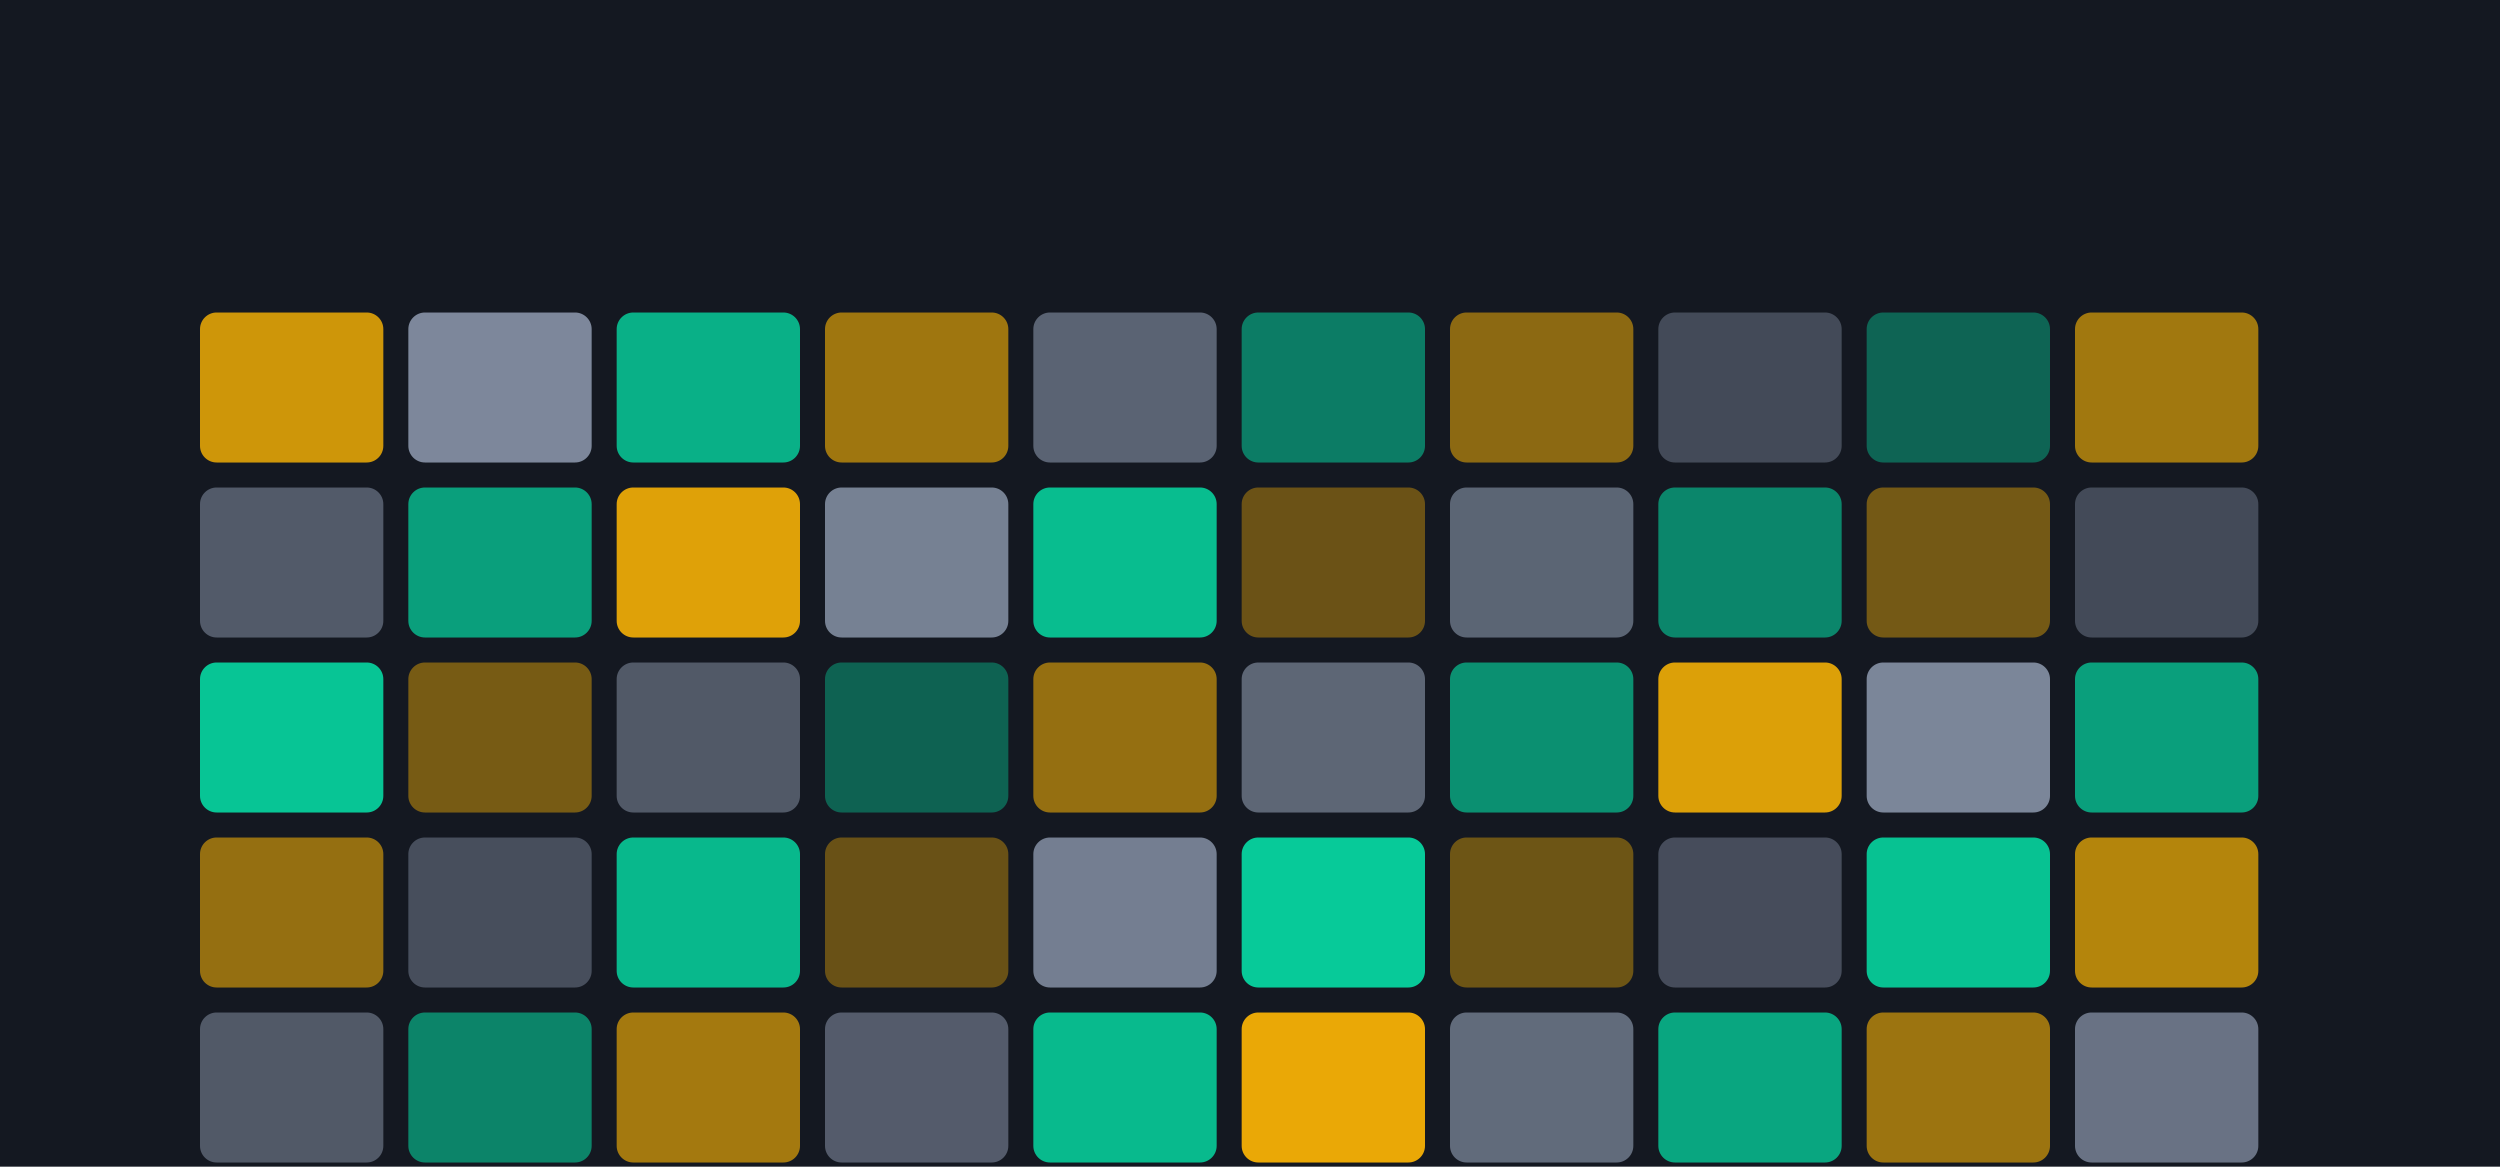
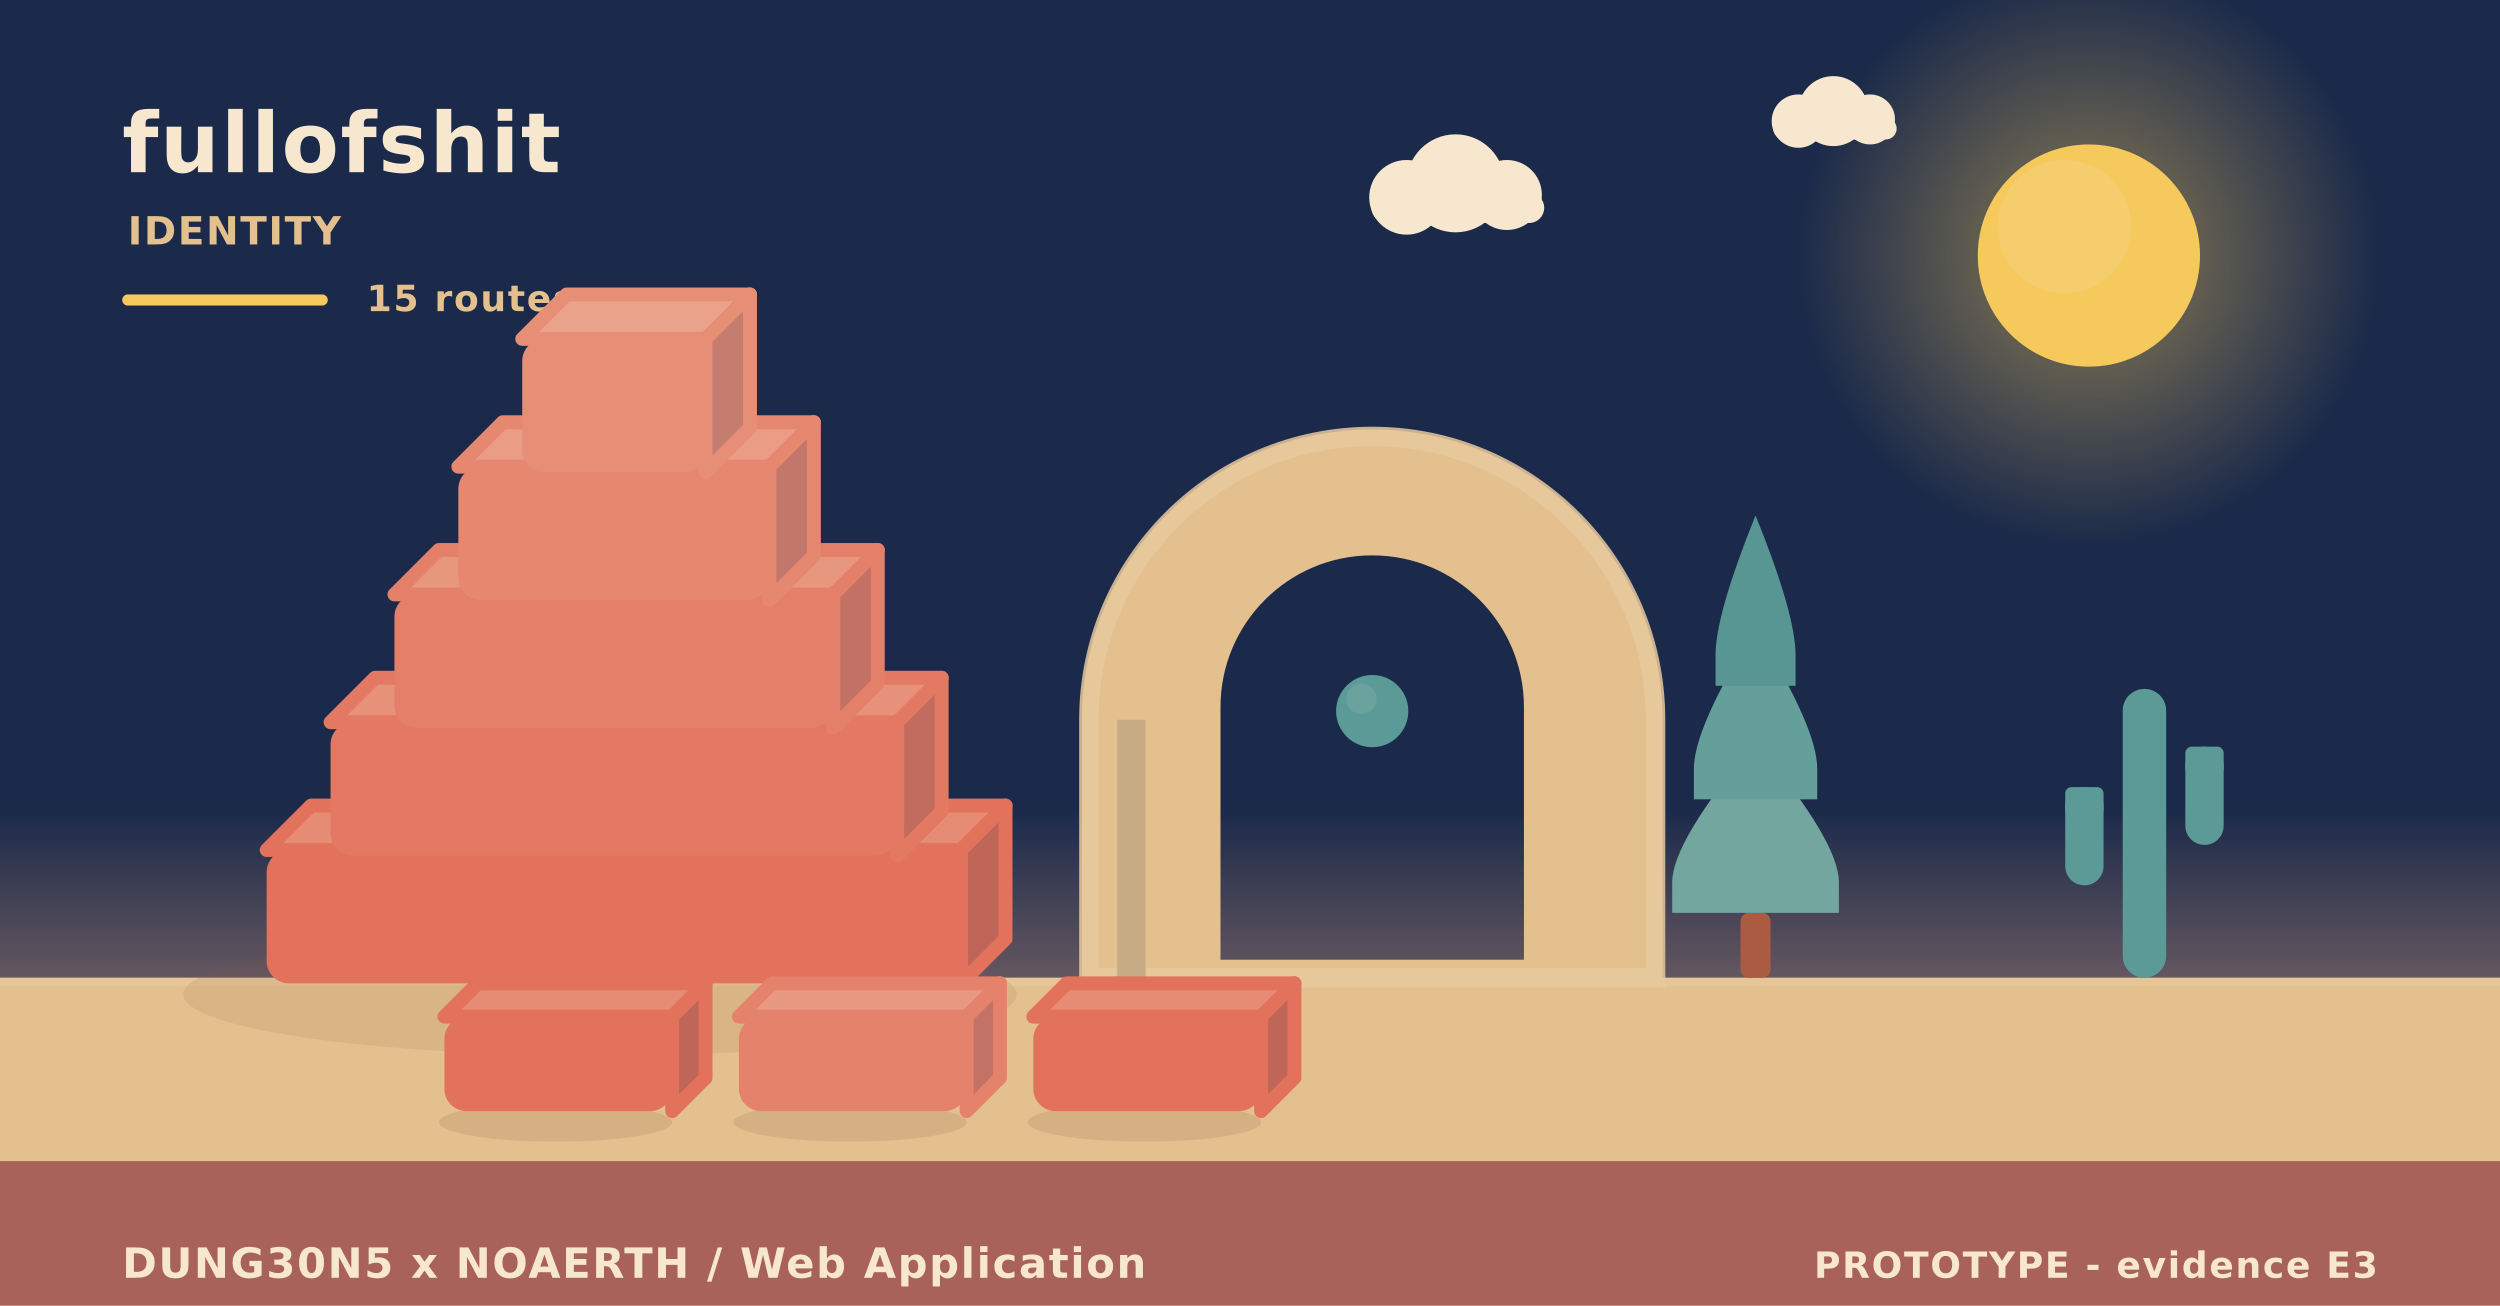
- <svg xmlns="http://www.w3.org/2000/svg" viewBox="0 0 1200 560" width="1200" height="560" role="img" aria-label="fullofshit hero">
-   <rect width="1200" height="560" fill="#141821" />
-   <defs>
-     <linearGradient id="gh" x1="0" y1="0" x2="1" y2="1">
-       <stop offset="0%" stop-color="#ffb703" />
-       <stop offset="100%" stop-color="#8d99ae" />
-     </linearGradient>
-   </defs>
-   <rect x="96.00" y="150.00" width="88.00" height="72.00" rx="8.00" fill="#ffb703" opacity="0.79" />
-   <rect x="196.00" y="150.00" width="88.00" height="72.00" rx="8.00" fill="#8d99ae" opacity="0.86" />
-   <rect x="296.00" y="150.00" width="88.00" height="72.00" rx="8.00" fill="#06d6a0" opacity="0.80" />
-   <rect x="396.00" y="150.00" width="88.00" height="72.00" rx="8.00" fill="#ffb703" opacity="0.59" />
-   <rect x="496.00" y="150.00" width="88.00" height="72.00" rx="8.00" fill="#8d99ae" opacity="0.58" />
-   <rect x="596.00" y="150.00" width="88.00" height="72.00" rx="8.00" fill="#06d6a0" opacity="0.53" />
-   <rect x="696.00" y="150.00" width="88.00" height="72.00" rx="8.00" fill="#ffb703" opacity="0.51" />
-   <rect x="796.00" y="150.00" width="88.00" height="72.00" rx="8.00" fill="#8d99ae" opacity="0.39" />
-   <rect x="896.00" y="150.00" width="88.00" height="72.00" rx="8.00" fill="#06d6a0" opacity="0.40" />
-   <rect x="996.00" y="150.00" width="88.00" height="72.00" rx="8.00" fill="#ffb703" opacity="0.60" />
-   <rect x="96.00" y="234.00" width="88.00" height="72.00" rx="8.00" fill="#8d99ae" opacity="0.51" />
-   <rect x="196.00" y="234.00" width="88.00" height="72.00" rx="8.00" fill="#06d6a0" opacity="0.71" />
-   <rect x="296.00" y="234.00" width="88.00" height="72.00" rx="8.00" fill="#ffb703" opacity="0.86" />
-   <rect x="396.00" y="234.00" width="88.00" height="72.00" rx="8.00" fill="#8d99ae" opacity="0.81" />
-   <rect x="496.00" y="234.00" width="88.00" height="72.00" rx="8.00" fill="#06d6a0" opacity="0.87" />
-   <rect x="596.00" y="234.00" width="88.00" height="72.00" rx="8.00" fill="#ffb703" opacity="0.37" />
-   <rect x="696.00" y="234.00" width="88.00" height="72.00" rx="8.00" fill="#8d99ae" opacity="0.59" />
-   <rect x="796.00" y="234.00" width="88.00" height="72.00" rx="8.00" fill="#06d6a0" opacity="0.58" />
-   <rect x="896.00" y="234.00" width="88.00" height="72.00" rx="8.00" fill="#ffb703" opacity="0.41" />
-   <rect x="996.00" y="234.00" width="88.00" height="72.00" rx="8.00" fill="#8d99ae" opacity="0.39" />
-   <rect x="96.00" y="318.00" width="88.00" height="72.00" rx="8.00" fill="#06d6a0" opacity="0.91" />
-   <rect x="196.00" y="318.00" width="88.00" height="72.00" rx="8.00" fill="#ffb703" opacity="0.42" />
-   <rect x="296.00" y="318.00" width="88.00" height="72.00" rx="8.00" fill="#8d99ae" opacity="0.50" />
-   <rect x="396.00" y="318.00" width="88.00" height="72.00" rx="8.00" fill="#06d6a0" opacity="0.39" />
-   <rect x="496.00" y="318.00" width="88.00" height="72.00" rx="8.00" fill="#ffb703" opacity="0.55" />
-   <rect x="596.00" y="318.00" width="88.00" height="72.00" rx="8.00" fill="#8d99ae" opacity="0.60" />
-   <rect x="696.00" y="318.00" width="88.00" height="72.00" rx="8.00" fill="#06d6a0" opacity="0.63" />
-   <rect x="796.00" y="318.00" width="88.00" height="72.00" rx="8.00" fill="#ffb703" opacity="0.85" />
-   <rect x="896.00" y="318.00" width="88.00" height="72.00" rx="8.00" fill="#8d99ae" opacity="0.85" />
-   <rect x="996.00" y="318.00" width="88.00" height="72.00" rx="8.00" fill="#06d6a0" opacity="0.71" />
-   <rect x="96.00" y="402.00" width="88.00" height="72.00" rx="8.00" fill="#ffb703" opacity="0.55" />
-   <rect x="196.00" y="402.00" width="88.00" height="72.00" rx="8.00" fill="#8d99ae" opacity="0.42" />
-   <rect x="296.00" y="402.00" width="88.00" height="72.00" rx="8.00" fill="#06d6a0" opacity="0.84" />
-   <rect x="396.00" y="402.00" width="88.00" height="72.00" rx="8.00" fill="#ffb703" opacity="0.36" />
-   <rect x="496.00" y="402.00" width="88.00" height="72.00" rx="8.00" fill="#8d99ae" opacity="0.79" />
-   <rect x="596.00" y="402.00" width="88.00" height="72.00" rx="8.00" fill="#06d6a0" opacity="0.94" />
-   <rect x="696.00" y="402.00" width="88.00" height="72.00" rx="8.00" fill="#ffb703" opacity="0.38" />
-   <rect x="796.00" y="402.00" width="88.00" height="72.00" rx="8.00" fill="#8d99ae" opacity="0.41" />
-   <rect x="896.00" y="402.00" width="88.00" height="72.00" rx="8.00" fill="#06d6a0" opacity="0.89" />
-   <rect x="996.00" y="402.00" width="88.00" height="72.00" rx="8.00" fill="#ffb703" opacity="0.68" />
-   <rect x="96.00" y="486.00" width="88.00" height="72.00" rx="8.00" fill="#8d99ae" opacity="0.50" />
-   <rect x="196.00" y="486.00" width="88.00" height="72.00" rx="8.00" fill="#06d6a0" opacity="0.57" />
-   <rect x="296.00" y="486.00" width="88.00" height="72.00" rx="8.00" fill="#ffb703" opacity="0.61" />
-   <rect x="396.00" y="486.00" width="88.00" height="72.00" rx="8.00" fill="#8d99ae" opacity="0.52" />
-   <rect x="496.00" y="486.00" width="88.00" height="72.00" rx="8.00" fill="#06d6a0" opacity="0.85" />
-   <rect x="596.00" y="486.00" width="88.00" height="72.00" rx="8.00" fill="#ffb703" opacity="0.91" />
-   <rect x="696.00" y="486.00" width="88.00" height="72.00" rx="8.00" fill="#8d99ae" opacity="0.64" />
-   <rect x="796.00" y="486.00" width="88.00" height="72.00" rx="8.00" fill="#06d6a0" opacity="0.75" />
-   <rect x="896.00" y="486.00" width="88.00" height="72.00" rx="8.00" fill="#ffb703" opacity="0.58" />
-   <rect x="996.00" y="486.00" width="88.00" height="72.00" rx="8.00" fill="#8d99ae" opacity="0.70" />
+ <svg xmlns="http://www.w3.org/2000/svg" width="900" height="470" viewBox="0 0 900 470" role="img" aria-label="fullofshit - identity">
+   <linearGradient id="skyh" x1="0" y1="0" x2="0" y2="1">
+     <stop offset="0" stop-color="#1b2a4a" />
+     <stop offset="0.62" stop-color="#1b2a4a" />
+     <stop offset="1" stop-color="#f3ad8a" />
+   </linearGradient>
+   <rect width="900" height="470" fill="url(#skyh)" />
+   <radialGradient id="sunh">
+     <stop offset="0.35" stop-color="#f5c95c" stop-opacity="0.34" />
+     <stop offset="1" stop-color="#f5c95c" stop-opacity="0" />
+   </radialGradient>
+   <circle cx="752" cy="92" r="104" fill="url(#sunh)" />
+   <circle cx="752" cy="92" r="40" fill="#f5c95c" />
+   <circle cx="743.2" cy="81.6" r="24" fill="#f5d27e" opacity="0.5" />
+   <g>
+     <circle cx="524" cy="66" r="17.64" fill="#f6e7ce" />
+     <circle cx="506.36" cy="71.04" r="13.44" fill="#f6e7ce" />
+     <circle cx="542.48" cy="70.2" r="12.6" fill="#f6e7ce" />
+     <rect x="493.76" y="69.36" width="62.16" height="10.92" rx="5.46" fill="#f6e7ce" />
+   </g>
+   <g>
+     <circle cx="660" cy="40" r="12.6" fill="#f6e7ce" />
+     <circle cx="647.4" cy="43.6" r="9.6" fill="#f6e7ce" />
+     <circle cx="673.2" cy="43" r="9" fill="#f6e7ce" />
+     <rect x="638.4" y="42.4" width="44.4" height="7.8" rx="3.9" fill="#f6e7ce" />
+   </g>
+   <rect x="0" y="352" width="900" height="118" fill="#e3c08d" />
+   <rect x="0" y="352" width="900" height="3" fill="#e6c596" />
+   <text x="44" y="62" font-family="Verdana,DejaVu Sans,sans-serif" font-size="30" font-weight="700" letter-spacing="0.6" fill="#f6e7ce" text-anchor="start">fullofshit</text>
+   <text x="46" y="88" font-family="Verdana,DejaVu Sans,sans-serif" font-size="14" font-weight="700" letter-spacing="0.6" fill="#e3c08d" text-anchor="start">IDENTITY</text>
+   <rect x="44" y="106" width="74" height="4" rx="2" fill="#f5c95c" />
+   <text x="132" y="112" font-family="Verdana,DejaVu Sans,sans-serif" font-size="13" font-weight="700" letter-spacing="0.6" fill="#e3c08d" text-anchor="start">15 routes</text>
+   <ellipse cx="216" cy="358" rx="150" ry="22" fill="rgba(138,90,68,0.11)" />
+   <path d="M96,306 L346,306 L362,290 L112,290 Z" fill="#e68c74" stroke="#e2725b" stroke-width="5" stroke-linejoin="round" />
+   <path d="M346,306 L362,290 L362,338 L346,354 Z" fill="#c06658" stroke="#e2725b" stroke-width="5" stroke-linejoin="round" />
+   <rect x="96" y="306" width="250" height="48" rx="8" fill="#e2725b" />
+   <path d="M119,260 L323,260 L339,244 L135,244 Z" fill="#e7917a" stroke="#e37962" stroke-width="5" stroke-linejoin="round" />
+   <path d="M323,260 L339,244 L339,292 L323,308 Z" fill="#c16c5e" stroke="#e37962" stroke-width="5" stroke-linejoin="round" />
+   <rect x="119" y="260" width="204" height="48" rx="8" fill="#e37962" />
+   <path d="M142,214 L300,214 L316,198 L158,198 Z" fill="#e8977f" stroke="#e48069" stroke-width="5" stroke-linejoin="round" />
+   <path d="M300,214 L316,198 L316,246 L300,262 Z" fill="#c27164" stroke="#e48069" stroke-width="5" stroke-linejoin="round" />
+   <rect x="142" y="214" width="158" height="48" rx="8" fill="#e48069" />
+   <path d="M165,168 L277,168 L293,152 L181,152 Z" fill="#ea9c85" stroke="#e68770" stroke-width="5" stroke-linejoin="round" />
+   <path d="M277,168 L293,152 L293,200 L277,216 Z" fill="#c3776a" stroke="#e68770" stroke-width="5" stroke-linejoin="round" />
+   <rect x="165" y="168" width="112" height="48" rx="8" fill="#e68770" />
+   <path d="M188,122 L254,122 L270,106 L204,106 Z" fill="#eaa28a" stroke="#e78e77" stroke-width="5" stroke-linejoin="round" />
+   <path d="M254,122 L270,106 L270,154 L254,170 Z" fill="#c47d6f" stroke="#e78e77" stroke-width="5" stroke-linejoin="round" />
+   <rect x="188" y="122" width="66" height="48" rx="8" fill="#e78e77" />
+   <path d="M392,352 L392,259.12 A102,102 0 0 1 596,259.12 L596,352 Z M436.88,348 L436.88,254.55 A57.12,57.12 0 0 1 551.12,254.55 L551.12,348 Z" fill="#e3c08d" fill-rule="evenodd" stroke="#e3c08d" stroke-width="5" stroke-linejoin="round" />
+   <path d="M392,352 L392,259.12 A102,102 0 0 1 596,259.12 L596,352 Z" fill="none" stroke="#e8c99d" stroke-width="7" stroke-linecap="round" opacity="0.85" />
+   <rect x="402.2" y="259.12" width="10.2" height="92.88" fill="#c7ab84" />
+   <circle cx="494" cy="256" r="13" fill="#5b9a97" />
+   <circle cx="490.1" cy="251.58" r="5.46" fill="#7aa9a2" opacity="0.55" />
+   <rect x="626.6" y="328.64" width="10.8" height="23.36" rx="3" fill="#ac5b43" />
+   <path d="M632,267.32 Q602,302.89 602,317.6 Q602,328.64 602,328.64 L662,328.64 Q662,328.64 662,317.6 Q662,302.89 632,267.32 Z" fill="#74a6a0" />
+   <path d="M632,226.44 Q609.8,262.01 609.8,276.72 Q609.8,287.76 609.8,287.76 L654.2,287.76 Q654.2,287.76 654.2,276.72 Q654.2,262.01 632,226.44 Z" fill="#649f9a" />
+   <path d="M632,185.56 Q617.6,221.13 617.6,235.84 Q617.6,246.88 617.6,246.88 L646.4,246.88 Q646.4,246.88 646.4,235.84 Q646.4,221.13 632,185.56 Z" fill="#589694" />
+   <rect x="764.18" y="248" width="15.64" height="104" rx="7.82" fill="#5b9a97" />
+   <rect x="743.48" y="283.36" width="13.8" height="35.36" rx="6.9" fill="#5b9a97" />
+   <rect x="743.48" y="283.36" width="13.8" height="10.4" rx="2.3" fill="#5b9a97" />
+   <rect x="786.72" y="268.8" width="13.8" height="35.36" rx="6.9" fill="#5b9a97" />
+   <rect x="786.72" y="268.8" width="13.8" height="10.4" rx="2.3" fill="#5b9a97" />
+   <ellipse cx="200" cy="404" rx="42" ry="7" fill="rgba(138,90,68,0.15)" />
+   <path d="M160,366 L242,366 L254,354 L172,354 Z" fill="#e68c74" stroke="#e2725b" stroke-width="5" stroke-linejoin="round" />
+   <path d="M242,366 L254,354 L254,388 L242,400 Z" fill="#c06658" stroke="#e2725b" stroke-width="5" stroke-linejoin="round" />
+   <rect x="160" y="366" width="82" height="34" rx="8" fill="#e2725b" />
+   <ellipse cx="306" cy="404" rx="42" ry="7" fill="rgba(138,90,68,0.15)" />
+   <path d="M266,366 L348,366 L360,354 L278,354 Z" fill="#e99881" stroke="#e5826b" stroke-width="5" stroke-linejoin="round" />
+   <path d="M348,366 L360,354 L360,388 L348,400 Z" fill="#c37365" stroke="#e5826b" stroke-width="5" stroke-linejoin="round" />
+   <rect x="266" y="366" width="82" height="34" rx="8" fill="#e5826b" />
+   <ellipse cx="412" cy="404" rx="42" ry="7" fill="rgba(138,90,68,0.15)" />
+   <path d="M372,366 L454,366 L466,354 L384,354 Z" fill="#e68c74" stroke="#e2725b" stroke-width="5" stroke-linejoin="round" />
+   <path d="M454,366 L466,354 L466,388 L454,400 Z" fill="#c06658" stroke="#e2725b" stroke-width="5" stroke-linejoin="round" />
+   <rect x="372" y="366" width="82" height="34" rx="8" fill="#e2725b" />
+   <rect x="0" y="418" width="900" height="52" rx="0" fill="#a65c56" opacity="0.94" />
+   <text x="44" y="460" font-family="Verdana,DejaVu Sans,sans-serif" font-size="15" font-weight="700" letter-spacing="0.6" fill="#f6e7ce" text-anchor="start">DUNG30N5 x NOAERTH  /  Web Application</text>
+   <text x="856" y="460" font-family="Verdana,DejaVu Sans,sans-serif" font-size="13" font-weight="700" letter-spacing="0.6" fill="#f6e7ce" text-anchor="end">PROTOTYPE  -  evidence E3</text>
</svg>
